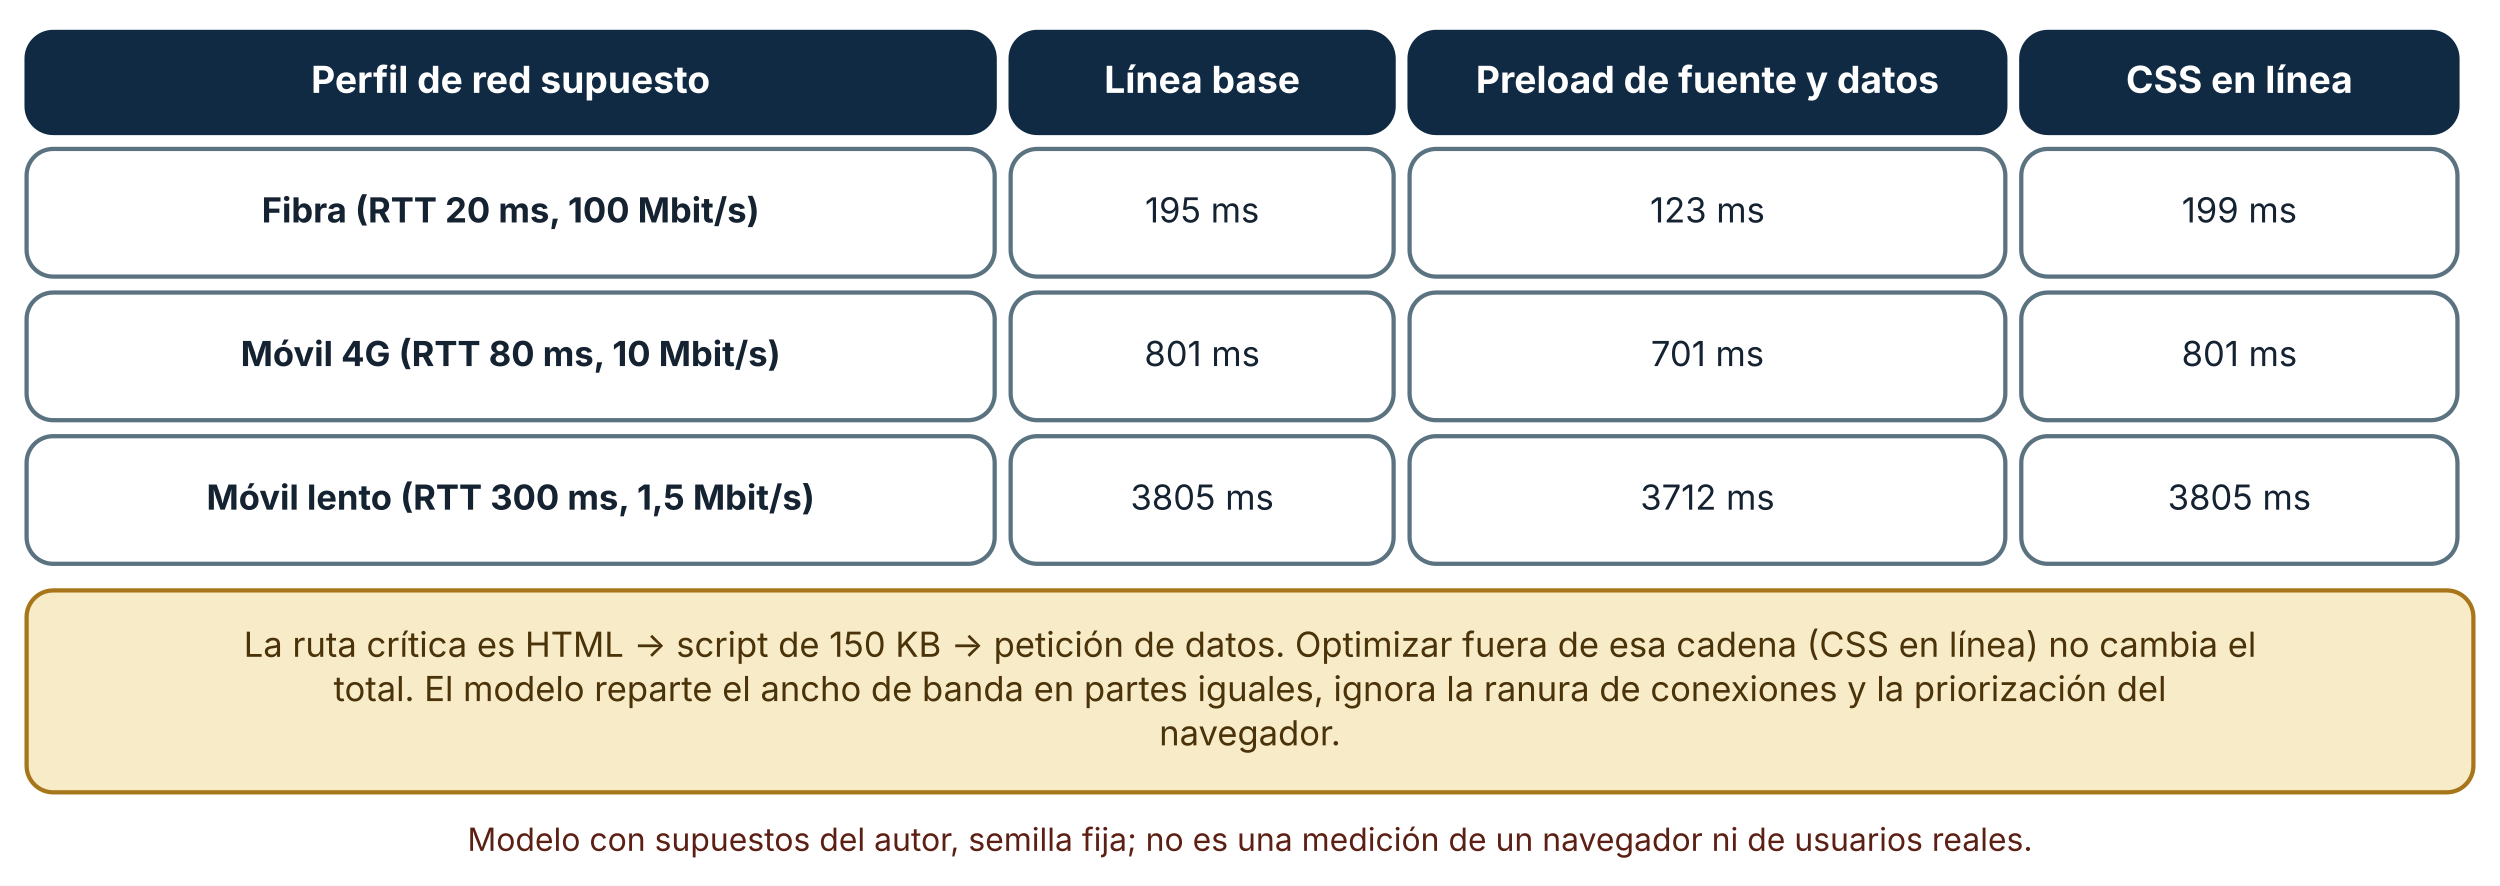
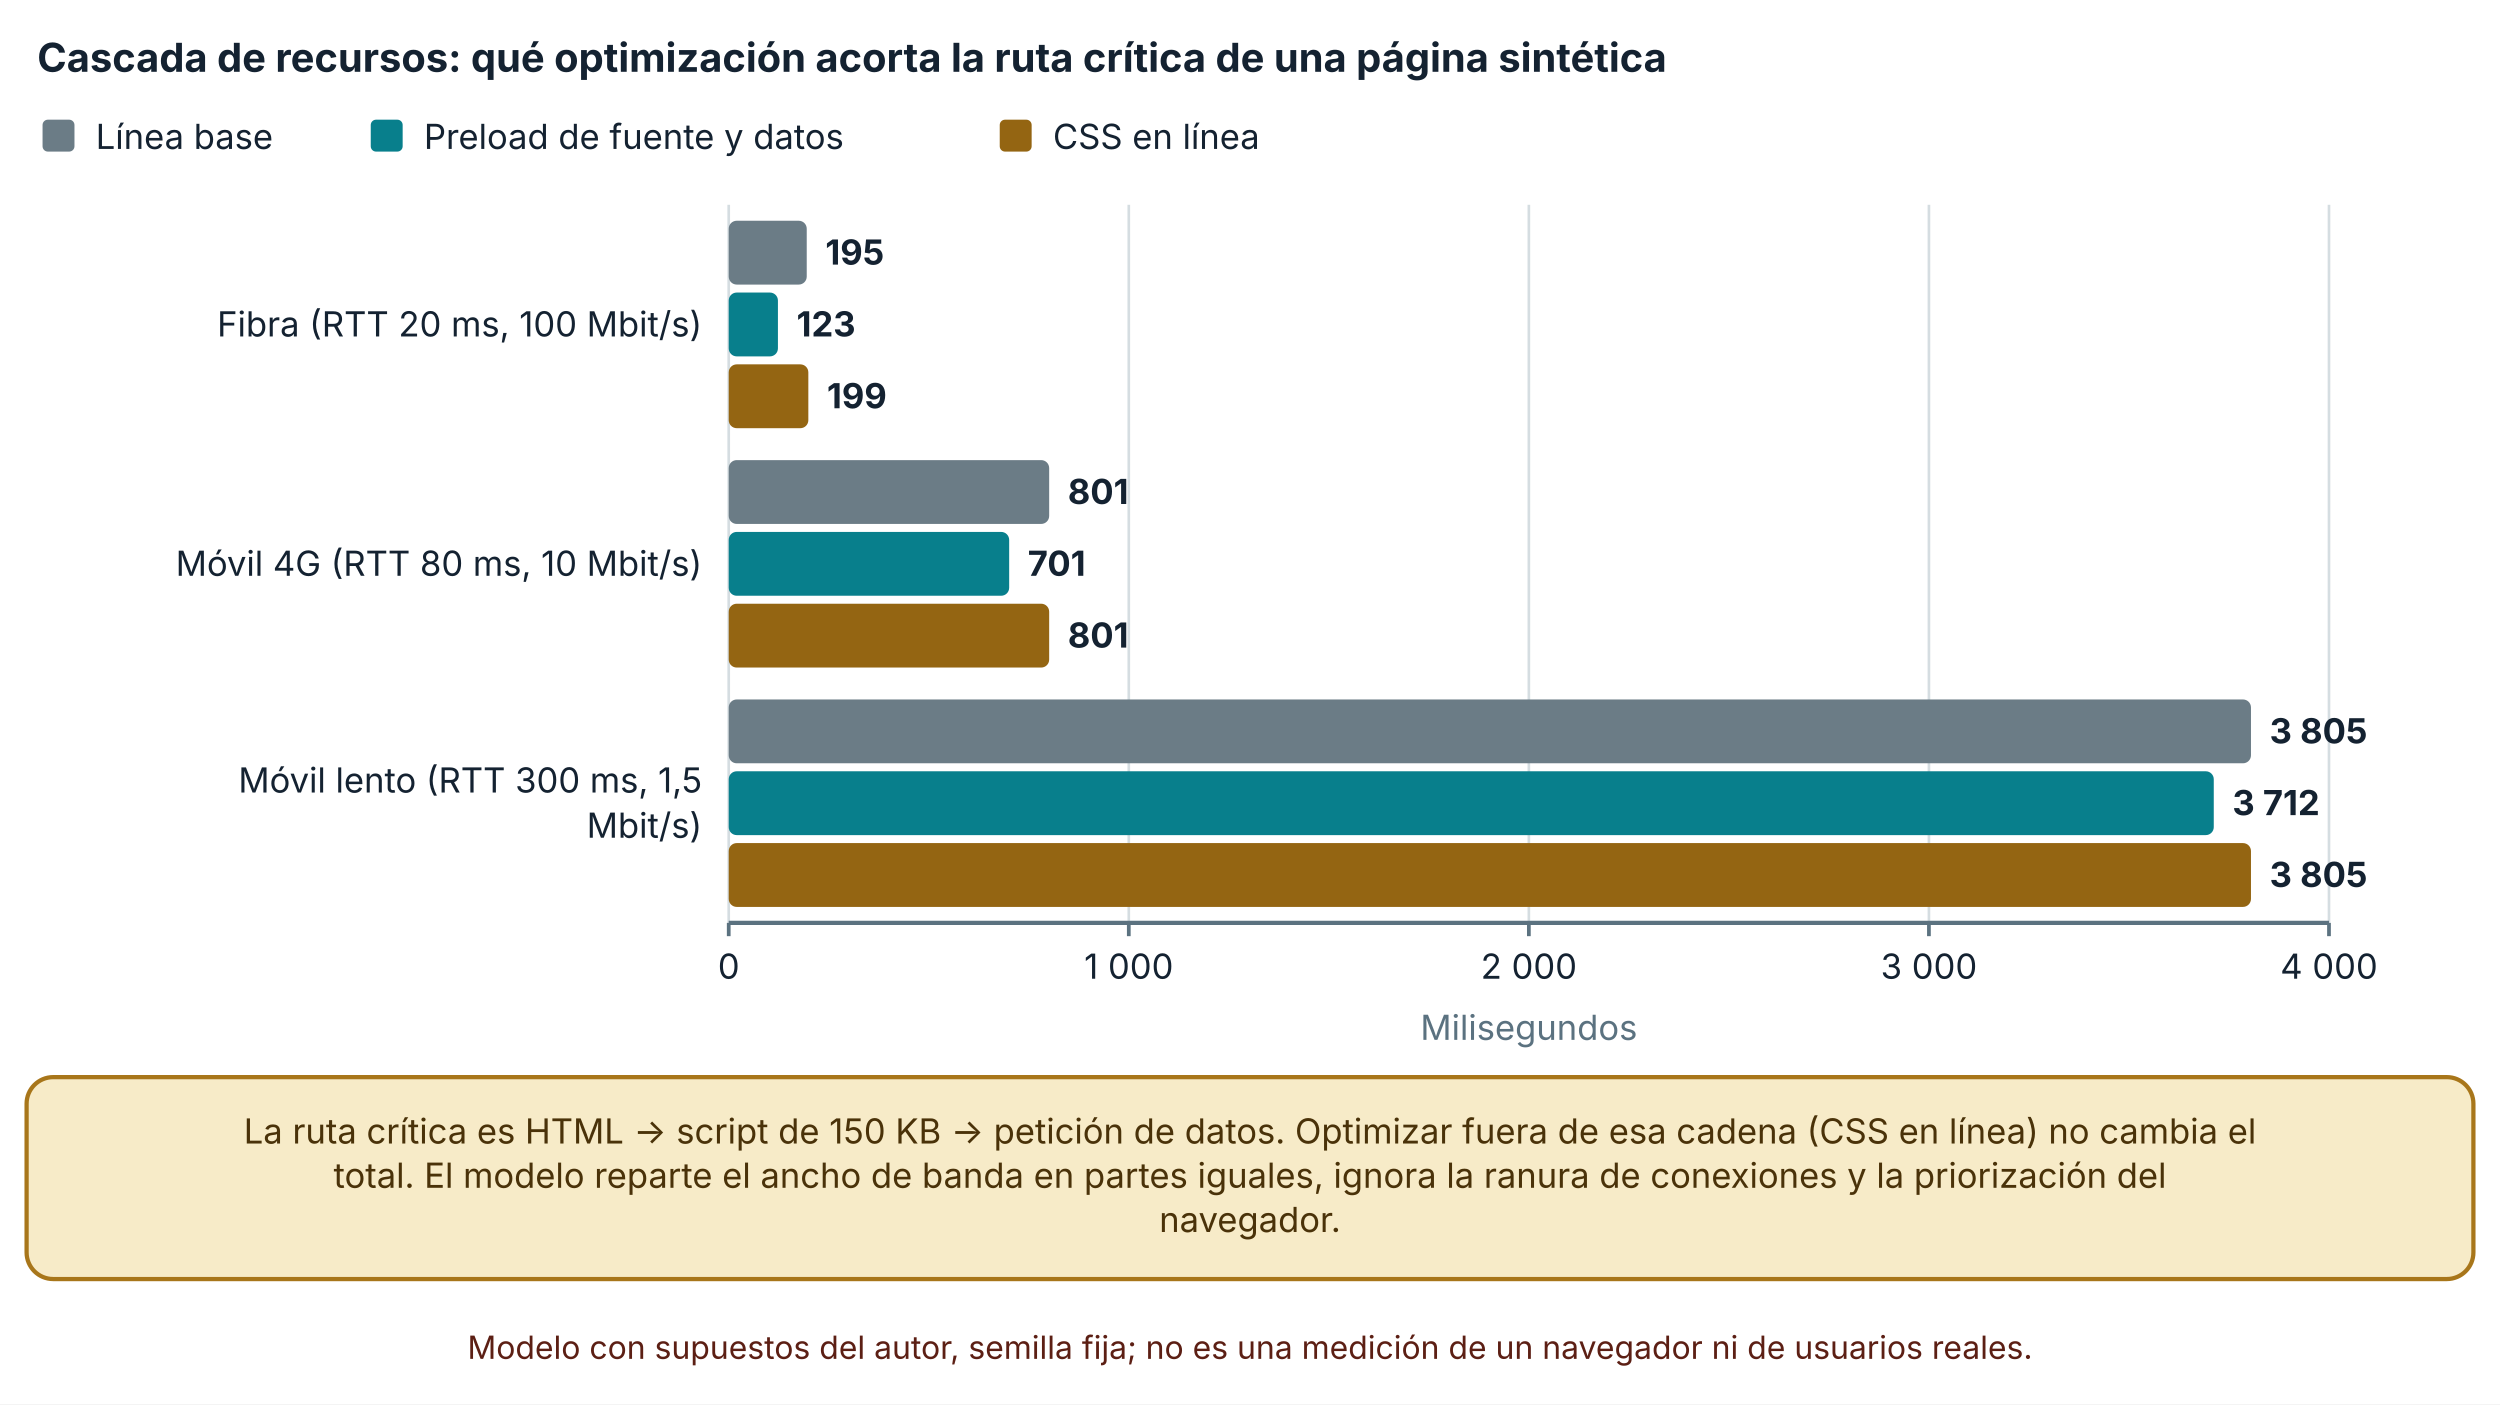
- <svg xmlns="http://www.w3.org/2000/svg" viewBox="0 0 940 333" width="940" height="333" role="img" aria-labelledby="t d" font-family="Inter, 'Segoe UI', system-ui, -apple-system, sans-serif">
+ <svg xmlns="http://www.w3.org/2000/svg" viewBox="0 0 940 528" width="940" height="528" role="img" aria-labelledby="t d" font-family="Inter, 'Segoe UI', system-ui, -apple-system, sans-serif">
  <defs>
    <marker id="arrow" viewBox="0 0 10 10" refX="9" refY="5" markerWidth="8" markerHeight="8" orient="auto-start-reverse">
      <path d="M0,0 L10,5 L0,10 z" fill="#32505f" />
    </marker>
    <marker id="arrow-coral" viewBox="0 0 10 10" refX="9" refY="5" markerWidth="8" markerHeight="8" orient="auto-start-reverse">
      <path d="M0,0 L10,5 L0,10 z" fill="#c0432f" />
    </marker>
  </defs>
-   <rect width="940" height="333" fill="#ffffff" />
-   <rect x="10" y="12" width="364" height="38" rx="10" fill="#102a43" stroke="#102a43" stroke-width="1.6" />
-   <text x="192" y="34.92" font-size="14" text-anchor="middle" font-weight="700" fill="#ffffff">
-     <tspan x="192" dy="0">Perfil de red supuesto</tspan>
+   <rect width="940" height="528" fill="#ffffff" />
+   <text x="14" y="27" font-size="15" text-anchor="start" font-weight="700" fill="#142231">
+     <tspan x="14" dy="0">Cascada de recursos: qué optimización acorta la ruta crítica de una página sintética</tspan>
  </text>
-   <rect x="380" y="12" width="144" height="38" rx="10" fill="#102a43" stroke="#102a43" stroke-width="1.6" />
-   <text x="452" y="34.92" font-size="14" text-anchor="middle" font-weight="700" fill="#ffffff">
-     <tspan x="452" dy="0">Línea base</tspan>
+   <rect x="16" y="45" width="12" height="12" rx="2" fill="#6b7c86" />
+   <text x="36" y="56" font-size="13" text-anchor="start" font-weight="400" fill="#142231">
+     <tspan x="36" dy="0">Línea base</tspan>
  </text>
-   <rect x="530" y="12" width="224" height="38" rx="10" fill="#102a43" stroke="#102a43" stroke-width="1.6" />
-   <text x="642" y="34.92" font-size="14" text-anchor="middle" font-weight="700" fill="#ffffff">
-     <tspan x="642" dy="0">Preload de fuente y datos</tspan>
+   <rect x="139.4" y="45" width="12" height="12" rx="2" fill="#087f8c" />
+   <text x="159.4" y="56" font-size="13" text-anchor="start" font-weight="400" fill="#142231">
+     <tspan x="159.4" dy="0">Preload de fuente y datos</tspan>
  </text>
-   <rect x="760" y="12" width="164" height="38" rx="10" fill="#102a43" stroke="#102a43" stroke-width="1.6" />
-   <text x="842" y="34.92" font-size="14" text-anchor="middle" font-weight="700" fill="#ffffff">
-     <tspan x="842" dy="0">CSS en línea</tspan>
+   <rect x="375.9" y="45" width="12" height="12" rx="2" fill="#946512" />
+   <text x="395.9" y="56" font-size="13" text-anchor="start" font-weight="400" fill="#142231">
+     <tspan x="395.9" dy="0">CSS en línea</tspan>
  </text>
-   <rect x="10" y="56" width="364" height="48" rx="10" fill="#ffffff" stroke="#5b7280" stroke-width="1.6" />
-   <text x="192" y="83.64" font-size="13" text-anchor="middle" font-weight="700" fill="#142231">
-     <tspan x="192" dy="0">Fibra (RTT 20 ms, 100 Mbit/s)</tspan>
+   <line x1="274" y1="77" x2="274" y2="347" stroke="#d5dde1" stroke-width="1" />
+   <line x1="274" y1="347" x2="274" y2="352" stroke="#5b7280" stroke-width="1.4" />
+   <text x="274" y="368" font-size="13" text-anchor="middle" font-weight="400" fill="#142231">
+     <tspan x="274" dy="0">0</tspan>
  </text>
-   <rect x="380" y="56" width="144" height="48" rx="10" fill="#ffffff" stroke="#5b7280" stroke-width="1.6" />
-   <text x="452" y="83.64" font-size="13" text-anchor="middle" font-weight="400" fill="#142231">
-     <tspan x="452" dy="0">195 ms</tspan>
+   <line x1="424.425" y1="77" x2="424.425" y2="347" stroke="#d5dde1" stroke-width="1" />
+   <line x1="424.425" y1="347" x2="424.425" y2="352" stroke="#5b7280" stroke-width="1.4" />
+   <text x="424.425" y="368" font-size="13" text-anchor="middle" font-weight="400" fill="#142231">
+     <tspan x="424.425" dy="0">1 000</tspan>
  </text>
-   <rect x="530" y="56" width="224" height="48" rx="10" fill="#ffffff" stroke="#5b7280" stroke-width="1.6" />
-   <text x="642" y="83.64" font-size="13" text-anchor="middle" font-weight="400" fill="#142231">
-     <tspan x="642" dy="0">123 ms</tspan>
+   <line x1="574.85" y1="77" x2="574.85" y2="347" stroke="#d5dde1" stroke-width="1" />
+   <line x1="574.85" y1="347" x2="574.85" y2="352" stroke="#5b7280" stroke-width="1.4" />
+   <text x="574.85" y="368" font-size="13" text-anchor="middle" font-weight="400" fill="#142231">
+     <tspan x="574.85" dy="0">2 000</tspan>
  </text>
-   <rect x="760" y="56" width="164" height="48" rx="10" fill="#ffffff" stroke="#5b7280" stroke-width="1.6" />
-   <text x="842" y="83.64" font-size="13" text-anchor="middle" font-weight="400" fill="#142231">
-     <tspan x="842" dy="0">199 ms</tspan>
+   <line x1="725.275" y1="77" x2="725.275" y2="347" stroke="#d5dde1" stroke-width="1" />
+   <line x1="725.275" y1="347" x2="725.275" y2="352" stroke="#5b7280" stroke-width="1.4" />
+   <text x="725.275" y="368" font-size="13" text-anchor="middle" font-weight="400" fill="#142231">
+     <tspan x="725.275" dy="0">3 000</tspan>
  </text>
-   <rect x="10" y="110" width="364" height="48" rx="10" fill="#ffffff" stroke="#5b7280" stroke-width="1.6" />
-   <text x="192" y="137.64" font-size="13" text-anchor="middle" font-weight="700" fill="#142231">
-     <tspan x="192" dy="0">Móvil 4G (RTT 80 ms, 10 Mbit/s)</tspan>
+   <line x1="875.7" y1="77" x2="875.7" y2="347" stroke="#d5dde1" stroke-width="1" />
+   <line x1="875.7" y1="347" x2="875.7" y2="352" stroke="#5b7280" stroke-width="1.4" />
+   <text x="875.7" y="368" font-size="13" text-anchor="middle" font-weight="400" fill="#142231">
+     <tspan x="875.7" dy="0">4 000</tspan>
  </text>
-   <rect x="380" y="110" width="144" height="48" rx="10" fill="#ffffff" stroke="#5b7280" stroke-width="1.6" />
-   <text x="452" y="137.64" font-size="13" text-anchor="middle" font-weight="400" fill="#142231">
-     <tspan x="452" dy="0">801 ms</tspan>
+   <line x1="274" y1="347" x2="875.7" y2="347" stroke="#5b7280" stroke-width="1.6" />
+   <text x="264" y="126.5" font-size="13" text-anchor="end" font-weight="400" fill="#142231">
+     <tspan x="264" dy="0">Fibra (RTT 20 ms, 100 Mbit/s)</tspan>
  </text>
-   <rect x="530" y="110" width="224" height="48" rx="10" fill="#ffffff" stroke="#5b7280" stroke-width="1.6" />
-   <text x="642" y="137.64" font-size="13" text-anchor="middle" font-weight="400" fill="#142231">
-     <tspan x="642" dy="0">701 ms</tspan>
+   <text x="264" y="216.5" font-size="13" text-anchor="end" font-weight="400" fill="#142231">
+     <tspan x="264" dy="0">Móvil 4G (RTT 80 ms, 10 Mbit/s)</tspan>
  </text>
-   <rect x="760" y="110" width="164" height="48" rx="10" fill="#ffffff" stroke="#5b7280" stroke-width="1.6" />
-   <text x="842" y="137.64" font-size="13" text-anchor="middle" font-weight="400" fill="#142231">
-     <tspan x="842" dy="0">801 ms</tspan>
+   <text x="264" y="298" font-size="13" text-anchor="end" font-weight="400" fill="#142231">
+     <tspan x="264" dy="0">Móvil lento (RTT 300 ms, 1,5</tspan>
  </text>
-   <rect x="10" y="164" width="364" height="48" rx="10" fill="#ffffff" stroke="#5b7280" stroke-width="1.6" />
-   <text x="192" y="191.64" font-size="13" text-anchor="middle" font-weight="700" fill="#142231">
-     <tspan x="192" dy="0">Móvil lento (RTT 300 ms, 1,5 Mbit/s)</tspan>
+   <text x="264" y="315" font-size="13" text-anchor="end" font-weight="400" fill="#142231">
+     <tspan x="264" dy="0">Mbit/s)</tspan>
  </text>
-   <rect x="380" y="164" width="144" height="48" rx="10" fill="#ffffff" stroke="#5b7280" stroke-width="1.6" />
-   <text x="452" y="191.64" font-size="13" text-anchor="middle" font-weight="400" fill="#142231">
-     <tspan x="452" dy="0">3805 ms</tspan>
+   <rect x="274" y="83" width="29.333" height="24" rx="3" fill="#6b7c86" />
+   <text x="310.333" y="99.5" font-size="13" text-anchor="start" font-weight="700" fill="#142231">
+     <tspan x="310.333" dy="0">195</tspan>
  </text>
-   <rect x="530" y="164" width="224" height="48" rx="10" fill="#ffffff" stroke="#5b7280" stroke-width="1.6" />
-   <text x="642" y="191.64" font-size="13" text-anchor="middle" font-weight="400" fill="#142231">
-     <tspan x="642" dy="0">3712 ms</tspan>
+   <rect x="274" y="110" width="18.502" height="24" rx="3" fill="#087f8c" />
+   <text x="299.502" y="126.5" font-size="13" text-anchor="start" font-weight="700" fill="#142231">
+     <tspan x="299.502" dy="0">123</tspan>
  </text>
-   <rect x="760" y="164" width="164" height="48" rx="10" fill="#ffffff" stroke="#5b7280" stroke-width="1.6" />
-   <text x="842" y="191.64" font-size="13" text-anchor="middle" font-weight="400" fill="#142231">
-     <tspan x="842" dy="0">3805 ms</tspan>
+   <rect x="274" y="137" width="29.935" height="24" rx="3" fill="#946512" />
+   <text x="310.935" y="153.5" font-size="13" text-anchor="start" font-weight="700" fill="#142231">
+     <tspan x="310.935" dy="0">199</tspan>
  </text>
-   <rect x="10" y="222" width="920" height="75.92" rx="10" fill="#f7ebc8" stroke="#a8761a" stroke-width="1.6" />
-   <text x="470" y="246.96" font-size="13" text-anchor="middle" font-weight="400" fill="#4a3209">
+   <rect x="274" y="173" width="120.49" height="24" rx="3" fill="#6b7c86" />
+   <text x="401.49" y="189.5" font-size="13" text-anchor="start" font-weight="700" fill="#142231">
+     <tspan x="401.49" dy="0">801</tspan>
+   </text>
+   <rect x="274" y="200" width="105.448" height="24" rx="3" fill="#087f8c" />
+   <text x="386.448" y="216.5" font-size="13" text-anchor="start" font-weight="700" fill="#142231">
+     <tspan x="386.448" dy="0">701</tspan>
+   </text>
+   <rect x="274" y="227" width="120.49" height="24" rx="3" fill="#946512" />
+   <text x="401.49" y="243.5" font-size="13" text-anchor="start" font-weight="700" fill="#142231">
+     <tspan x="401.49" dy="0">801</tspan>
+   </text>
+   <rect x="274" y="263" width="572.367" height="24" rx="3" fill="#6b7c86" />
+   <text x="853.367" y="279.5" font-size="13" text-anchor="start" font-weight="700" fill="#142231">
+     <tspan x="853.367" dy="0">3 805</tspan>
+   </text>
+   <rect x="274" y="290" width="558.378" height="24" rx="3" fill="#087f8c" />
+   <text x="839.378" y="306.5" font-size="13" text-anchor="start" font-weight="700" fill="#142231">
+     <tspan x="839.378" dy="0">3 712</tspan>
+   </text>
+   <rect x="274" y="317" width="572.367" height="24" rx="3" fill="#946512" />
+   <text x="853.367" y="333.5" font-size="13" text-anchor="start" font-weight="700" fill="#142231">
+     <tspan x="853.367" dy="0">3 805</tspan>
+   </text>
+   <text x="574.85" y="391" font-size="13" text-anchor="middle" font-weight="400" fill="#5b7280">
+     <tspan x="574.85" dy="0">Milisegundos</tspan>
+   </text>
+   <rect x="10" y="405" width="920" height="75.92" rx="10" fill="#f7ebc8" stroke="#a8761a" stroke-width="1.6" />
+   <text x="470" y="429.96" font-size="13" text-anchor="middle" font-weight="400" fill="#4a3209">
    <tspan x="470" dy="0">La ruta crítica es HTML → script de 150 KB → petición de datos. Optimizar fuera de esa cadena (CSS en línea) no cambia el</tspan>
  </text>
-   <text x="470" y="263.6" font-size="13" text-anchor="middle" font-weight="400" fill="#4a3209">
+   <text x="470" y="446.6" font-size="13" text-anchor="middle" font-weight="400" fill="#4a3209">
    <tspan x="470" dy="0">total. El modelo reparte el ancho de banda en partes iguales, ignora la ranura de conexiones y la priorización del</tspan>
  </text>
-   <text x="470" y="280.24" font-size="13" text-anchor="middle" font-weight="400" fill="#4a3209">
+   <text x="470" y="463.24" font-size="13" text-anchor="middle" font-weight="400" fill="#4a3209">
    <tspan x="470" dy="0">navegador.</tspan>
  </text>
-   <text x="470" y="319.92" font-size="12" text-anchor="middle" font-weight="400" fill="#5c1f14">
+   <text x="470" y="510.92" font-size="12" text-anchor="middle" font-weight="400" fill="#5c1f14">
    <tspan x="470" dy="0">Modelo con supuestos del autor, semilla fija; no es una medición de un navegador ni de usuarios reales.</tspan>
  </text>
</svg>
